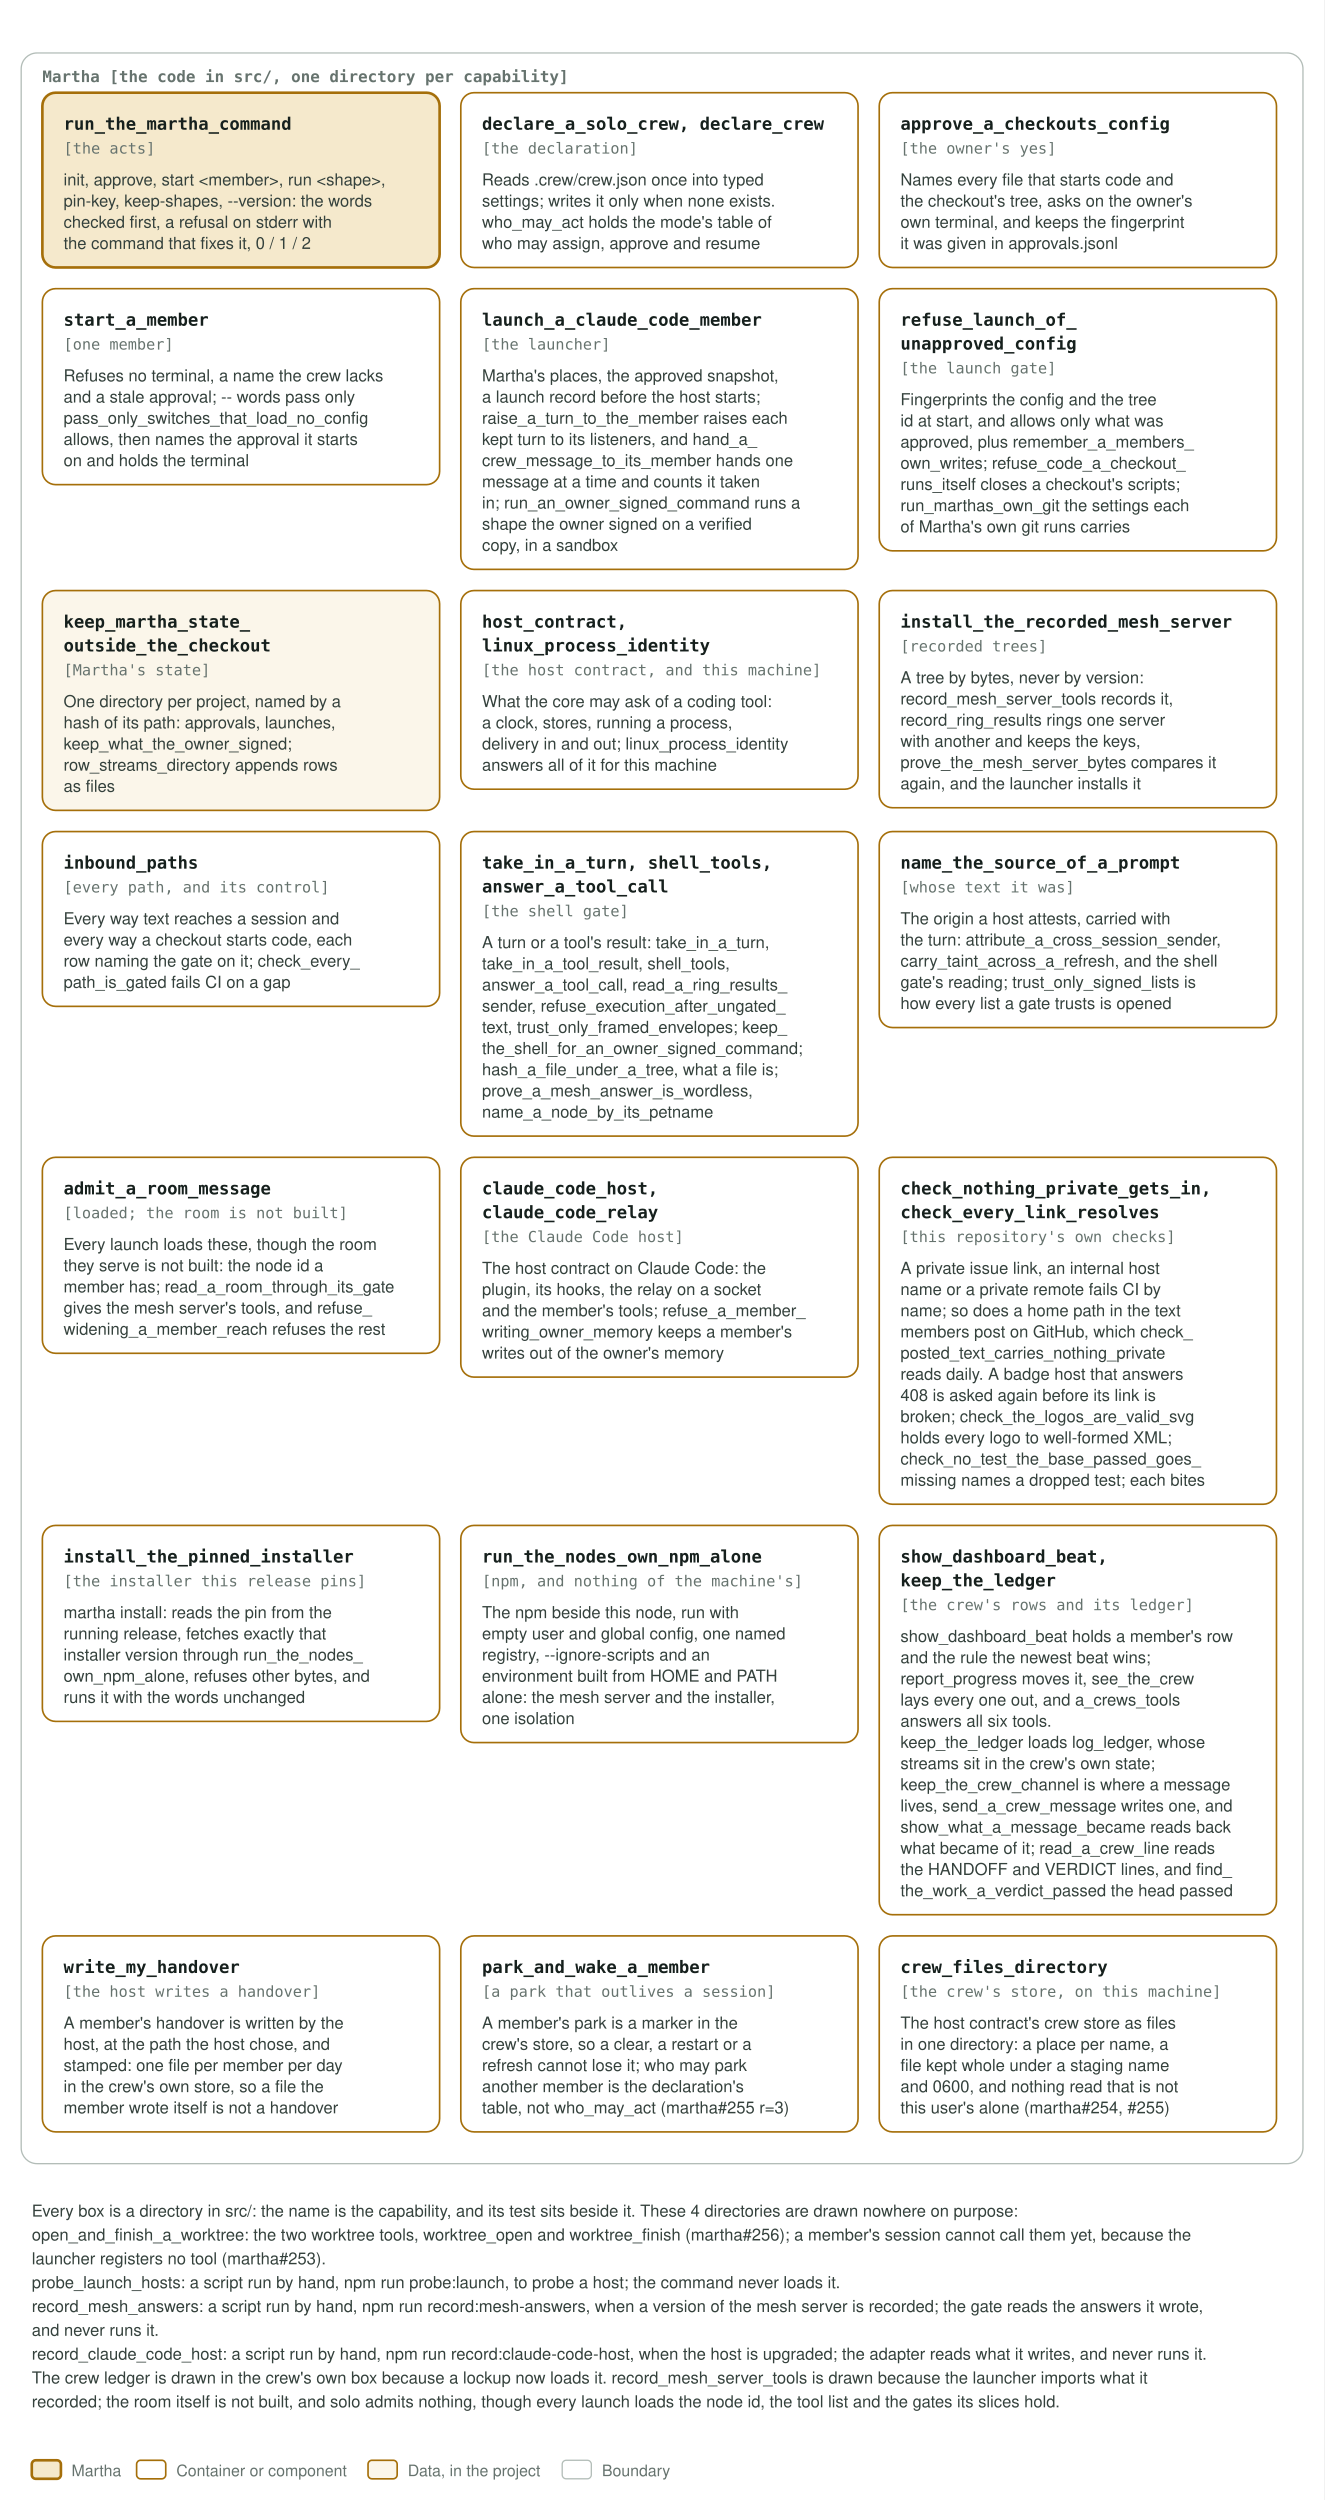
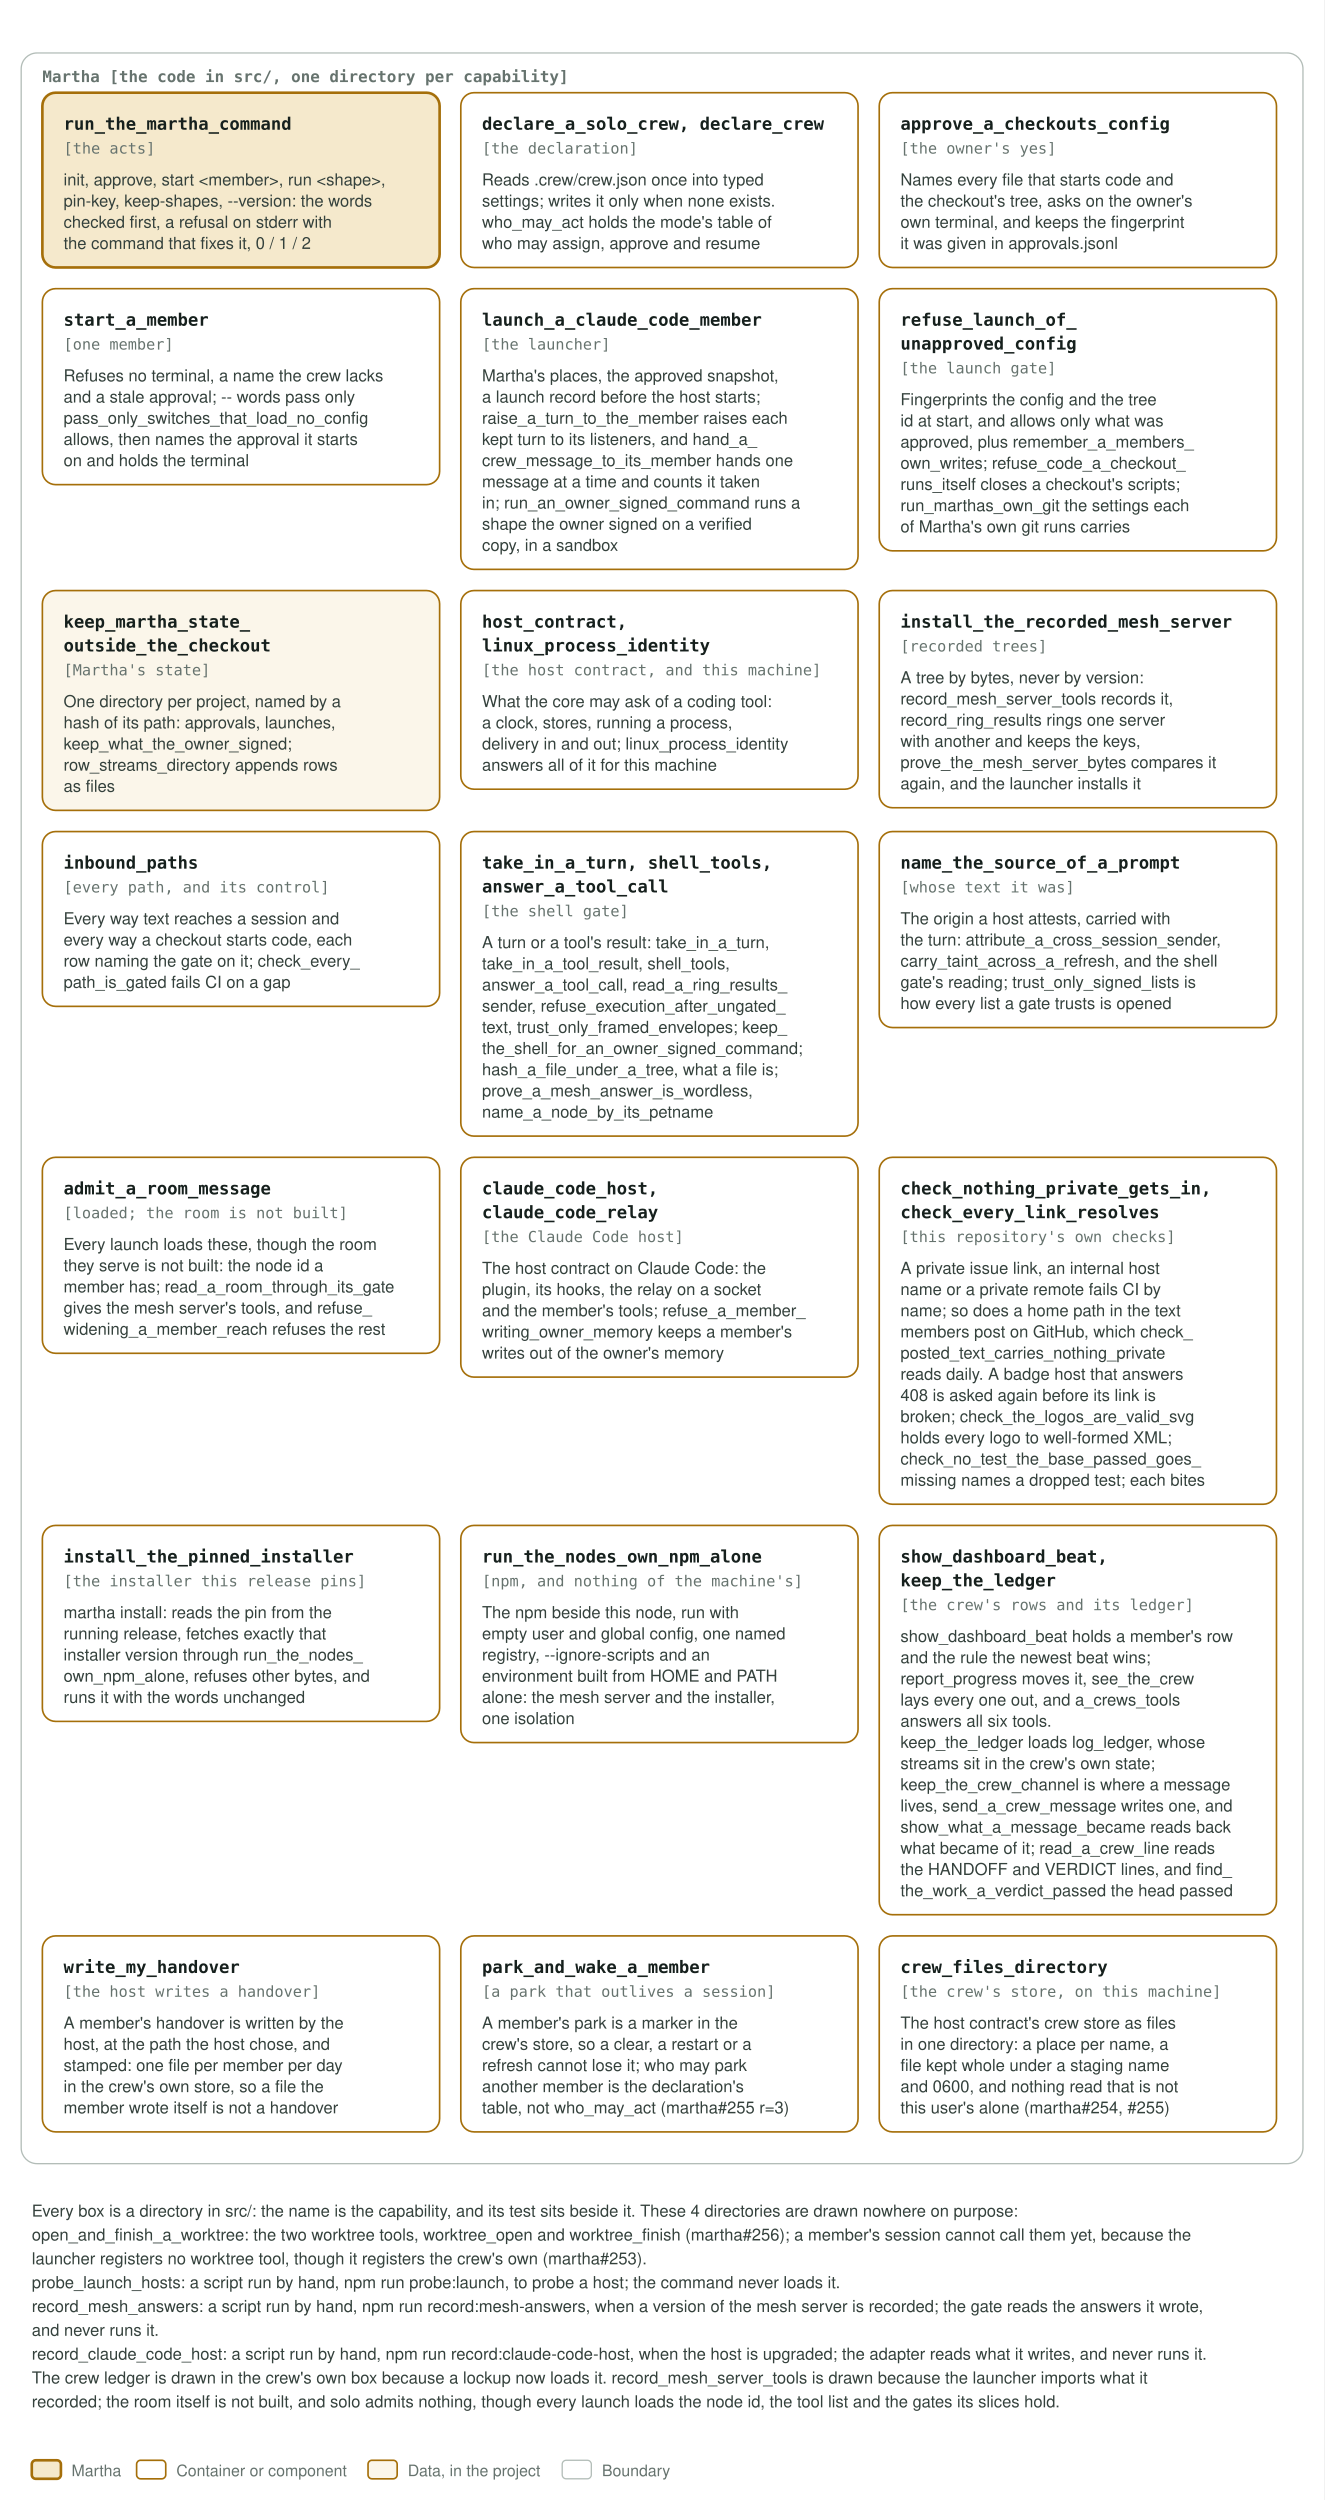
<svg xmlns="http://www.w3.org/2000/svg" viewBox="0 0 1000 1888" role="img" aria-label="Martha components">
  <style>
.t-name { font-family: "Atkinson Hyperlegible", "Segoe UI", system-ui, -apple-system, Helvetica, Arial, sans-serif; font-size: 15px; font-weight: 700; }
.t-desc { font-family: "Atkinson Hyperlegible", "Segoe UI", system-ui, -apple-system, Helvetica, Arial, sans-serif; font-size: 12.5px; }
.t-rel { font-family: "Atkinson Hyperlegible", "Segoe UI", system-ui, -apple-system, Helvetica, Arial, sans-serif; font-size: 11.5px; paint-order: stroke; stroke-width: 4px; stroke-linejoin: round; }
.t-code { font-family: "JetBrains Mono", ui-monospace, Menlo, Consolas, monospace; font-size: 13px; font-weight: 600; }
.t-type { font-family: "JetBrains Mono", ui-monospace, Menlo, Consolas, monospace; font-size: 11.5px; }
.t-bound { font-family: "JetBrains Mono", ui-monospace, Menlo, Consolas, monospace; font-size: 12px; font-weight: 600; }
.t-leg { font-family: "Atkinson Hyperlegible", "Segoe UI", system-ui, -apple-system, Helvetica, Arial, sans-serif; font-size: 12px; }
.edge { fill: none; stroke-width: 1.25; }
.edge-team { fill: none; stroke-width: 1.25; stroke-dasharray: 5 4; }
.bg { fill: #FFFFFF; }
.b-sys { fill: #F5E9CC; stroke: #A56F0A; stroke-width: 2; }
.b-per { fill: #E3EBF2; stroke: #3B5B7A; stroke-width: 1.25; }
.b-mac { fill: #E6E4EE; stroke: #5E5A78; stroke-width: 1.25; stroke-dasharray: 5 4; }
.b-ext { fill: #ECEFED; stroke: #8A9791; stroke-width: 1.25; }
.b-cmp { fill: #FFFFFF; stroke: #A56F0A; stroke-width: 1.25; }
.b-dat { fill: #FBF6EA; stroke: #A56F0A; stroke-width: 1.25; }
.b-team { fill: #FFFFFF; stroke: #5E5A78; stroke-width: 1.25; stroke-dasharray: 5 4; }
.b-later { fill: #F3F4F3; stroke: #8A9791; stroke-width: 1.25; stroke-dasharray: 5 4; }
.bound { fill: none; stroke: #B3BDB8; stroke-width: 1; }
.head { fill: #3B5B7A; }
.t-name, .t-code { fill: #16201D; }
.t-type, .t-bound, .t-leg { fill: #66736E; }
.t-desc { fill: #34413C; }
.t-rel { fill: #66736E; stroke: #FFFFFF; }
.edge, .edge-team { stroke: #8A9791; }
.arrowhead { fill: #8A9791; }
@media (prefers-color-scheme: dark) {
.bg { fill: #171F1C; }
.b-sys { fill: #3A2E13; stroke: #E3AA3C; }
.b-per { fill: #1D2A36; stroke: #8EB4D8; }
.b-mac { fill: #26243A; stroke: #A9A4C8; }
.b-ext { fill: #1C2421; stroke: #7D8B85; }
.b-cmp { fill: #171F1C; stroke: #E3AA3C; }
.b-dat { fill: #2A2414; stroke: #E3AA3C; }
.b-team { fill: #171F1C; stroke: #A9A4C8; }
.b-later { fill: #1C2421; stroke: #7D8B85; }
.bound { stroke: #4A5752; }
.head { fill: #8EB4D8; }
.t-name, .t-code { fill: #E6ECE9; }
.t-type, .t-bound, .t-leg { fill: #93A09A; }
.t-desc { fill: #C3CDC8; }
.t-rel { fill: #93A09A; stroke: #171F1C; }
.edge, .edge-team { stroke: #7D8B85; }
.arrowhead { fill: #7D8B85; }
}
</style>
  <defs>
    <marker id="a" viewBox="0 0 10 10" refX="9" refY="5" markerWidth="7" markerHeight="7" orient="auto-start-reverse">
      <path class="arrowhead" d="M0 0L10 5L0 10z" />
    </marker>
  </defs>
  <rect class="bg" x="0" y="0" width="1000" height="1888" />
  <rect class="b-sys" x="32" y="70" width="300" height="132" rx="10" />
  <text class="t-code" x="48" y="98">run_the_martha_command</text>
  <text class="t-type" x="48" y="116">[the acts]</text>
  <text class="t-desc" x="48" y="140">init, approve, start &lt;member&gt;, run &lt;shape&gt;,</text>
  <text class="t-desc" x="48" y="156">pin-key, keep-shapes, --version: the words</text>
  <text class="t-desc" x="48" y="172">checked first, a refusal on stderr with</text>
  <text class="t-desc" x="48" y="188">the command that fixes it, 0 / 1 / 2</text>
  <rect class="b-cmp" x="348" y="70" width="300" height="132" rx="10" />
  <text class="t-code" x="364" y="98">declare_a_solo_crew, declare_crew</text>
  <text class="t-type" x="364" y="116">[the declaration]</text>
  <text class="t-desc" x="364" y="140">Reads .crew/crew.json once into typed</text>
  <text class="t-desc" x="364" y="156">settings; writes it only when none exists.</text>
  <text class="t-desc" x="364" y="172">who_may_act holds the mode's table of</text>
  <text class="t-desc" x="364" y="188">who may assign, approve and resume</text>
  <rect class="b-cmp" x="664" y="70" width="300" height="132" rx="10" />
  <text class="t-code" x="680" y="98">approve_a_checkouts_config</text>
  <text class="t-type" x="680" y="116">[the owner's yes]</text>
  <text class="t-desc" x="680" y="140">Names every file that starts code and</text>
  <text class="t-desc" x="680" y="156">the checkout's tree, asks on the owner's</text>
  <text class="t-desc" x="680" y="172">own terminal, and keeps the fingerprint</text>
  <text class="t-desc" x="680" y="188">it was given in approvals.jsonl</text>
  <rect class="b-cmp" x="32" y="218" width="300" height="148" rx="10" />
  <text class="t-code" x="48" y="246">start_a_member</text>
  <text class="t-type" x="48" y="264">[one member]</text>
  <text class="t-desc" x="48" y="288">Refuses no terminal, a name the crew lacks</text>
  <text class="t-desc" x="48" y="304">and a stale approval; -- words pass only</text>
  <text class="t-desc" x="48" y="320">pass_only_switches_that_load_no_config</text>
  <text class="t-desc" x="48" y="336">allows, then names the approval it starts</text>
  <text class="t-desc" x="48" y="352">on and holds the terminal</text>
  <rect class="b-cmp" x="348" y="218" width="300" height="212" rx="10" />
  <text class="t-code" x="364" y="246">launch_a_claude_code_member</text>
  <text class="t-type" x="364" y="264">[the launcher]</text>
  <text class="t-desc" x="364" y="288">Martha's places, the approved snapshot,</text>
  <text class="t-desc" x="364" y="304">a launch record before the host starts;</text>
  <text class="t-desc" x="364" y="320">raise_a_turn_to_the_member raises each</text>
  <text class="t-desc" x="364" y="336">kept turn to its listeners, and hand_a_</text>
  <text class="t-desc" x="364" y="352">crew_message_to_its_member hands one</text>
  <text class="t-desc" x="364" y="368">message at a time and counts it taken</text>
  <text class="t-desc" x="364" y="384">in; run_an_owner_signed_command runs a</text>
  <text class="t-desc" x="364" y="400">shape the owner signed on a verified</text>
  <text class="t-desc" x="364" y="416">copy, in a sandbox</text>
  <rect class="b-cmp" x="664" y="218" width="300" height="198" rx="10" />
  <text class="t-code" x="680" y="246">refuse_launch_of_</text>
  <text class="t-code" x="680" y="264">unapproved_config</text>
  <text class="t-type" x="680" y="282">[the launch gate]</text>
  <text class="t-desc" x="680" y="306">Fingerprints the config and the tree</text>
  <text class="t-desc" x="680" y="322">id at start, and allows only what was</text>
  <text class="t-desc" x="680" y="338">approved, plus remember_a_members_</text>
  <text class="t-desc" x="680" y="354">own_writes; refuse_code_a_checkout_</text>
  <text class="t-desc" x="680" y="370">runs_itself closes a checkout's scripts;</text>
  <text class="t-desc" x="680" y="386">run_marthas_own_git the settings each</text>
  <text class="t-desc" x="680" y="402">of Martha's own git runs carries</text>
  <rect class="b-dat" x="32" y="446" width="300" height="166" rx="10" />
  <text class="t-code" x="48" y="474">keep_martha_state_</text>
  <text class="t-code" x="48" y="492">outside_the_checkout</text>
  <text class="t-type" x="48" y="510">[Martha's state]</text>
  <text class="t-desc" x="48" y="534">One directory per project, named by a</text>
  <text class="t-desc" x="48" y="550">hash of its path: approvals, launches,</text>
  <text class="t-desc" x="48" y="566">keep_what_the_owner_signed;</text>
  <text class="t-desc" x="48" y="582">row_streams_directory appends rows</text>
  <text class="t-desc" x="48" y="598">as files</text>
  <rect class="b-cmp" x="348" y="446" width="300" height="150" rx="10" />
  <text class="t-code" x="364" y="474">host_contract,</text>
  <text class="t-code" x="364" y="492">linux_process_identity</text>
  <text class="t-type" x="364" y="510">[the host contract, and this machine]</text>
  <text class="t-desc" x="364" y="534">What the core may ask of a coding tool:</text>
  <text class="t-desc" x="364" y="550">a clock, stores, running a process,</text>
  <text class="t-desc" x="364" y="566">delivery in and out; linux_process_identity</text>
  <text class="t-desc" x="364" y="582">answers all of it for this machine</text>
  <rect class="b-cmp" x="664" y="446" width="300" height="164" rx="10" />
  <text class="t-code" x="680" y="474">install_the_recorded_mesh_server</text>
  <text class="t-type" x="680" y="492">[recorded trees]</text>
  <text class="t-desc" x="680" y="516">A tree by bytes, never by version:</text>
  <text class="t-desc" x="680" y="532">record_mesh_server_tools records it,</text>
  <text class="t-desc" x="680" y="548">record_ring_results rings one server</text>
  <text class="t-desc" x="680" y="564">with another and keeps the keys,</text>
  <text class="t-desc" x="680" y="580">prove_the_mesh_server_bytes compares it</text>
  <text class="t-desc" x="680" y="596">again, and the launcher installs it</text>
  <rect class="b-cmp" x="32" y="628" width="300" height="132" rx="10" />
  <text class="t-code" x="48" y="656">inbound_paths</text>
  <text class="t-type" x="48" y="674">[every path, and its control]</text>
  <text class="t-desc" x="48" y="698">Every way text reaches a session and</text>
  <text class="t-desc" x="48" y="714">every way a checkout starts code, each</text>
  <text class="t-desc" x="48" y="730">row naming the gate on it; check_every_</text>
  <text class="t-desc" x="48" y="746">path_is_gated fails CI on a gap</text>
  <rect class="b-cmp" x="348" y="628" width="300" height="230" rx="10" />
  <text class="t-code" x="364" y="656">take_in_a_turn, shell_tools,</text>
  <text class="t-code" x="364" y="674">answer_a_tool_call</text>
  <text class="t-type" x="364" y="692">[the shell gate]</text>
  <text class="t-desc" x="364" y="716">A turn or a tool's result: take_in_a_turn,</text>
  <text class="t-desc" x="364" y="732">take_in_a_tool_result, shell_tools,</text>
  <text class="t-desc" x="364" y="748">answer_a_tool_call, read_a_ring_results_</text>
  <text class="t-desc" x="364" y="764">sender, refuse_execution_after_ungated_</text>
  <text class="t-desc" x="364" y="780">text, trust_only_framed_envelopes; keep_</text>
  <text class="t-desc" x="364" y="796">the_shell_for_an_owner_signed_command;</text>
  <text class="t-desc" x="364" y="812">hash_a_file_under_a_tree, what a file is;</text>
  <text class="t-desc" x="364" y="828">prove_a_mesh_answer_is_wordless,</text>
  <text class="t-desc" x="364" y="844">name_a_node_by_its_petname</text>
  <rect class="b-cmp" x="664" y="628" width="300" height="148" rx="10" />
  <text class="t-code" x="680" y="656">name_the_source_of_a_prompt</text>
  <text class="t-type" x="680" y="674">[whose text it was]</text>
  <text class="t-desc" x="680" y="698">The origin a host attests, carried with</text>
  <text class="t-desc" x="680" y="714">the turn: attribute_a_cross_session_sender,</text>
  <text class="t-desc" x="680" y="730">carry_taint_across_a_refresh, and the shell</text>
  <text class="t-desc" x="680" y="746">gate's reading; trust_only_signed_lists is</text>
  <text class="t-desc" x="680" y="762">how every list a gate trusts is opened</text>
  <rect class="b-cmp" x="32" y="874" width="300" height="148" rx="10" />
  <text class="t-code" x="48" y="902">admit_a_room_message</text>
  <text class="t-type" x="48" y="920">[loaded; the room is not built]</text>
  <text class="t-desc" x="48" y="944">Every launch loads these, though the room</text>
  <text class="t-desc" x="48" y="960">they serve is not built: the node id a</text>
  <text class="t-desc" x="48" y="976">member has; read_a_room_through_its_gate</text>
  <text class="t-desc" x="48" y="992">gives the mesh server's tools, and refuse_</text>
  <text class="t-desc" x="48" y="1008">widening_a_member_reach refuses the rest</text>
  <rect class="b-cmp" x="348" y="874" width="300" height="166" rx="10" />
  <text class="t-code" x="364" y="902">claude_code_host,</text>
  <text class="t-code" x="364" y="920">claude_code_relay</text>
  <text class="t-type" x="364" y="938">[the Claude Code host]</text>
  <text class="t-desc" x="364" y="962">The host contract on Claude Code: the</text>
  <text class="t-desc" x="364" y="978">plugin, its hooks, the relay on a socket</text>
  <text class="t-desc" x="364" y="994">and the member's tools; refuse_a_member_</text>
  <text class="t-desc" x="364" y="1010">writing_owner_memory keeps a member's</text>
  <text class="t-desc" x="364" y="1026">writes out of the owner's memory</text>
  <rect class="b-cmp" x="664" y="874" width="300" height="262" rx="10" />
  <text class="t-code" x="680" y="902">check_nothing_private_gets_in,</text>
  <text class="t-code" x="680" y="920">check_every_link_resolves</text>
  <text class="t-type" x="680" y="938">[this repository's own checks]</text>
  <text class="t-desc" x="680" y="962">A private issue link, an internal host</text>
  <text class="t-desc" x="680" y="978">name or a private remote fails CI by</text>
  <text class="t-desc" x="680" y="994">name; so does a home path in the text</text>
  <text class="t-desc" x="680" y="1010">members post on GitHub, which check_</text>
  <text class="t-desc" x="680" y="1026">posted_text_carries_nothing_private</text>
  <text class="t-desc" x="680" y="1042">reads daily. A badge host that answers</text>
  <text class="t-desc" x="680" y="1058">408 is asked again before its link is</text>
  <text class="t-desc" x="680" y="1074">broken; check_the_logos_are_valid_svg</text>
  <text class="t-desc" x="680" y="1090">holds every logo to well-formed XML;</text>
  <text class="t-desc" x="680" y="1106">check_no_test_the_base_passed_goes_</text>
  <text class="t-desc" x="680" y="1122">missing names a dropped test; each bites</text>
  <rect class="b-cmp" x="32" y="1152" width="300" height="148" rx="10" />
  <text class="t-code" x="48" y="1180">install_the_pinned_installer</text>
  <text class="t-type" x="48" y="1198">[the installer this release pins]</text>
  <text class="t-desc" x="48" y="1222">martha install: reads the pin from the</text>
  <text class="t-desc" x="48" y="1238">running release, fetches exactly that</text>
  <text class="t-desc" x="48" y="1254">installer version through run_the_nodes_</text>
  <text class="t-desc" x="48" y="1270">own_npm_alone, refuses other bytes, and</text>
  <text class="t-desc" x="48" y="1286">runs it with the words unchanged</text>
  <rect class="b-cmp" x="348" y="1152" width="300" height="164" rx="10" />
  <text class="t-code" x="364" y="1180">run_the_nodes_own_npm_alone</text>
  <text class="t-type" x="364" y="1198">[npm, and nothing of the machine's]</text>
  <text class="t-desc" x="364" y="1222">The npm beside this node, run with</text>
  <text class="t-desc" x="364" y="1238">empty user and global config, one named</text>
  <text class="t-desc" x="364" y="1254">registry, --ignore-scripts and an</text>
  <text class="t-desc" x="364" y="1270">environment built from HOME and PATH</text>
  <text class="t-desc" x="364" y="1286">alone: the mesh server and the installer,</text>
  <text class="t-desc" x="364" y="1302">one isolation</text>
  <rect class="b-cmp" x="664" y="1152" width="300" height="294" rx="10" />
  <text class="t-code" x="680" y="1180">show_dashboard_beat,</text>
  <text class="t-code" x="680" y="1198">keep_the_ledger</text>
  <text class="t-type" x="680" y="1216">[the crew's rows and its ledger]</text>
  <text class="t-desc" x="680" y="1240">show_dashboard_beat holds a member's row</text>
  <text class="t-desc" x="680" y="1256">and the rule the newest beat wins;</text>
  <text class="t-desc" x="680" y="1272">report_progress moves it, see_the_crew</text>
  <text class="t-desc" x="680" y="1288">lays every one out, and a_crews_tools</text>
  <text class="t-desc" x="680" y="1304">answers all six tools.</text>
  <text class="t-desc" x="680" y="1320">keep_the_ledger loads log_ledger, whose</text>
  <text class="t-desc" x="680" y="1336">streams sit in the crew's own state;</text>
  <text class="t-desc" x="680" y="1352">keep_the_crew_channel is where a message</text>
  <text class="t-desc" x="680" y="1368">lives, send_a_crew_message writes one, and</text>
  <text class="t-desc" x="680" y="1384">show_what_a_message_became reads back</text>
  <text class="t-desc" x="680" y="1400">what became of it; read_a_crew_line reads</text>
  <text class="t-desc" x="680" y="1416">the HANDOFF and VERDICT lines, and find_</text>
  <text class="t-desc" x="680" y="1432">the_work_a_verdict_passed the head passed</text>
  <rect class="b-cmp" x="32" y="1462" width="300" height="148" rx="10" />
  <text class="t-code" x="48" y="1490">write_my_handover</text>
  <text class="t-type" x="48" y="1508">[the host writes a handover]</text>
  <text class="t-desc" x="48" y="1532">A member's handover is written by the</text>
  <text class="t-desc" x="48" y="1548">host, at the path the host chose, and</text>
  <text class="t-desc" x="48" y="1564">stamped: one file per member per day</text>
  <text class="t-desc" x="48" y="1580">in the crew's own store, so a file the</text>
  <text class="t-desc" x="48" y="1596">member wrote itself is not a handover</text>
  <rect class="b-cmp" x="348" y="1462" width="300" height="148" rx="10" />
  <text class="t-code" x="364" y="1490">park_and_wake_a_member</text>
  <text class="t-type" x="364" y="1508">[a park that outlives a session]</text>
  <text class="t-desc" x="364" y="1532">A member's park is a marker in the</text>
  <text class="t-desc" x="364" y="1548">crew's store, so a clear, a restart or a</text>
  <text class="t-desc" x="364" y="1564">refresh cannot lose it; who may park</text>
  <text class="t-desc" x="364" y="1580">another member is the declaration's</text>
  <text class="t-desc" x="364" y="1596">table, not who_may_act (martha#255 r=3)</text>
  <rect class="b-cmp" x="664" y="1462" width="300" height="148" rx="10" />
  <text class="t-code" x="680" y="1490">crew_files_directory</text>
  <text class="t-type" x="680" y="1508">[the crew's store, on this machine]</text>
  <text class="t-desc" x="680" y="1532">The host contract's crew store as files</text>
  <text class="t-desc" x="680" y="1548">in one directory: a place per name, a</text>
  <text class="t-desc" x="680" y="1564">file kept whole under a staging name</text>
  <text class="t-desc" x="680" y="1580">and 0600, and nothing read that is not</text>
  <text class="t-desc" x="680" y="1596">this user's alone (martha#254, #255)</text>
  <rect class="bound" x="16" y="40" width="968" height="1594" rx="12" />
  <text class="t-bound" x="32" y="62">Martha [the code in src/, one directory per capability]</text>
  <text class="t-desc" x="24" y="1674">Every box is a directory in src/: the name is the capability, and its test sits beside it. These 4 directories are drawn nowhere on purpose:</text>
  <text class="t-desc" x="24" y="1692">open_and_finish_a_worktree: the two worktree tools, worktree_open and worktree_finish (martha#256); a member's session cannot call them yet, because the</text>
-   <text class="t-desc" x="24" y="1710">launcher registers no tool (martha#253).</text>
+   <text class="t-desc" x="24" y="1710">launcher registers no worktree tool, though it registers the crew's own (martha#253).</text>
  <text class="t-desc" x="24" y="1728">probe_launch_hosts: a script run by hand, npm run probe:launch, to probe a host; the command never loads it.</text>
  <text class="t-desc" x="24" y="1746">record_mesh_answers: a script run by hand, npm run record:mesh-answers, when a version of the mesh server is recorded; the gate reads the answers it wrote,</text>
  <text class="t-desc" x="24" y="1764">and never runs it.</text>
  <text class="t-desc" x="24" y="1782">record_claude_code_host: a script run by hand, npm run record:claude-code-host, when the host is upgraded; the adapter reads what it writes, and never runs it.</text>
  <text class="t-desc" x="24" y="1800">The crew ledger is drawn in the crew's own box because a lockup now loads it. record_mesh_server_tools is drawn because the launcher imports what it</text>
  <text class="t-desc" x="24" y="1818">recorded; the room itself is not built, and solo admits nothing, though every launch loads the node id, the tool list and the gates its slices hold.</text>
  <rect class="b-sys" x="24" y="1858" width="22" height="14" rx="3" />
  <text class="t-leg" x="54" y="1870">Martha</text>
  <rect class="b-cmp" x="103.168" y="1858" width="22" height="14" rx="3" />
  <text class="t-leg" x="133.168" y="1870">Container or component</text>
  <rect class="b-dat" x="277.94" y="1858" width="22" height="14" rx="3" />
  <text class="t-leg" x="307.94" y="1870">Data, in the project</text>
  <rect class="bound" x="424.572" y="1858" width="22" height="14" rx="3" />
  <text class="t-leg" x="454.572" y="1870">Boundary</text>
</svg>
